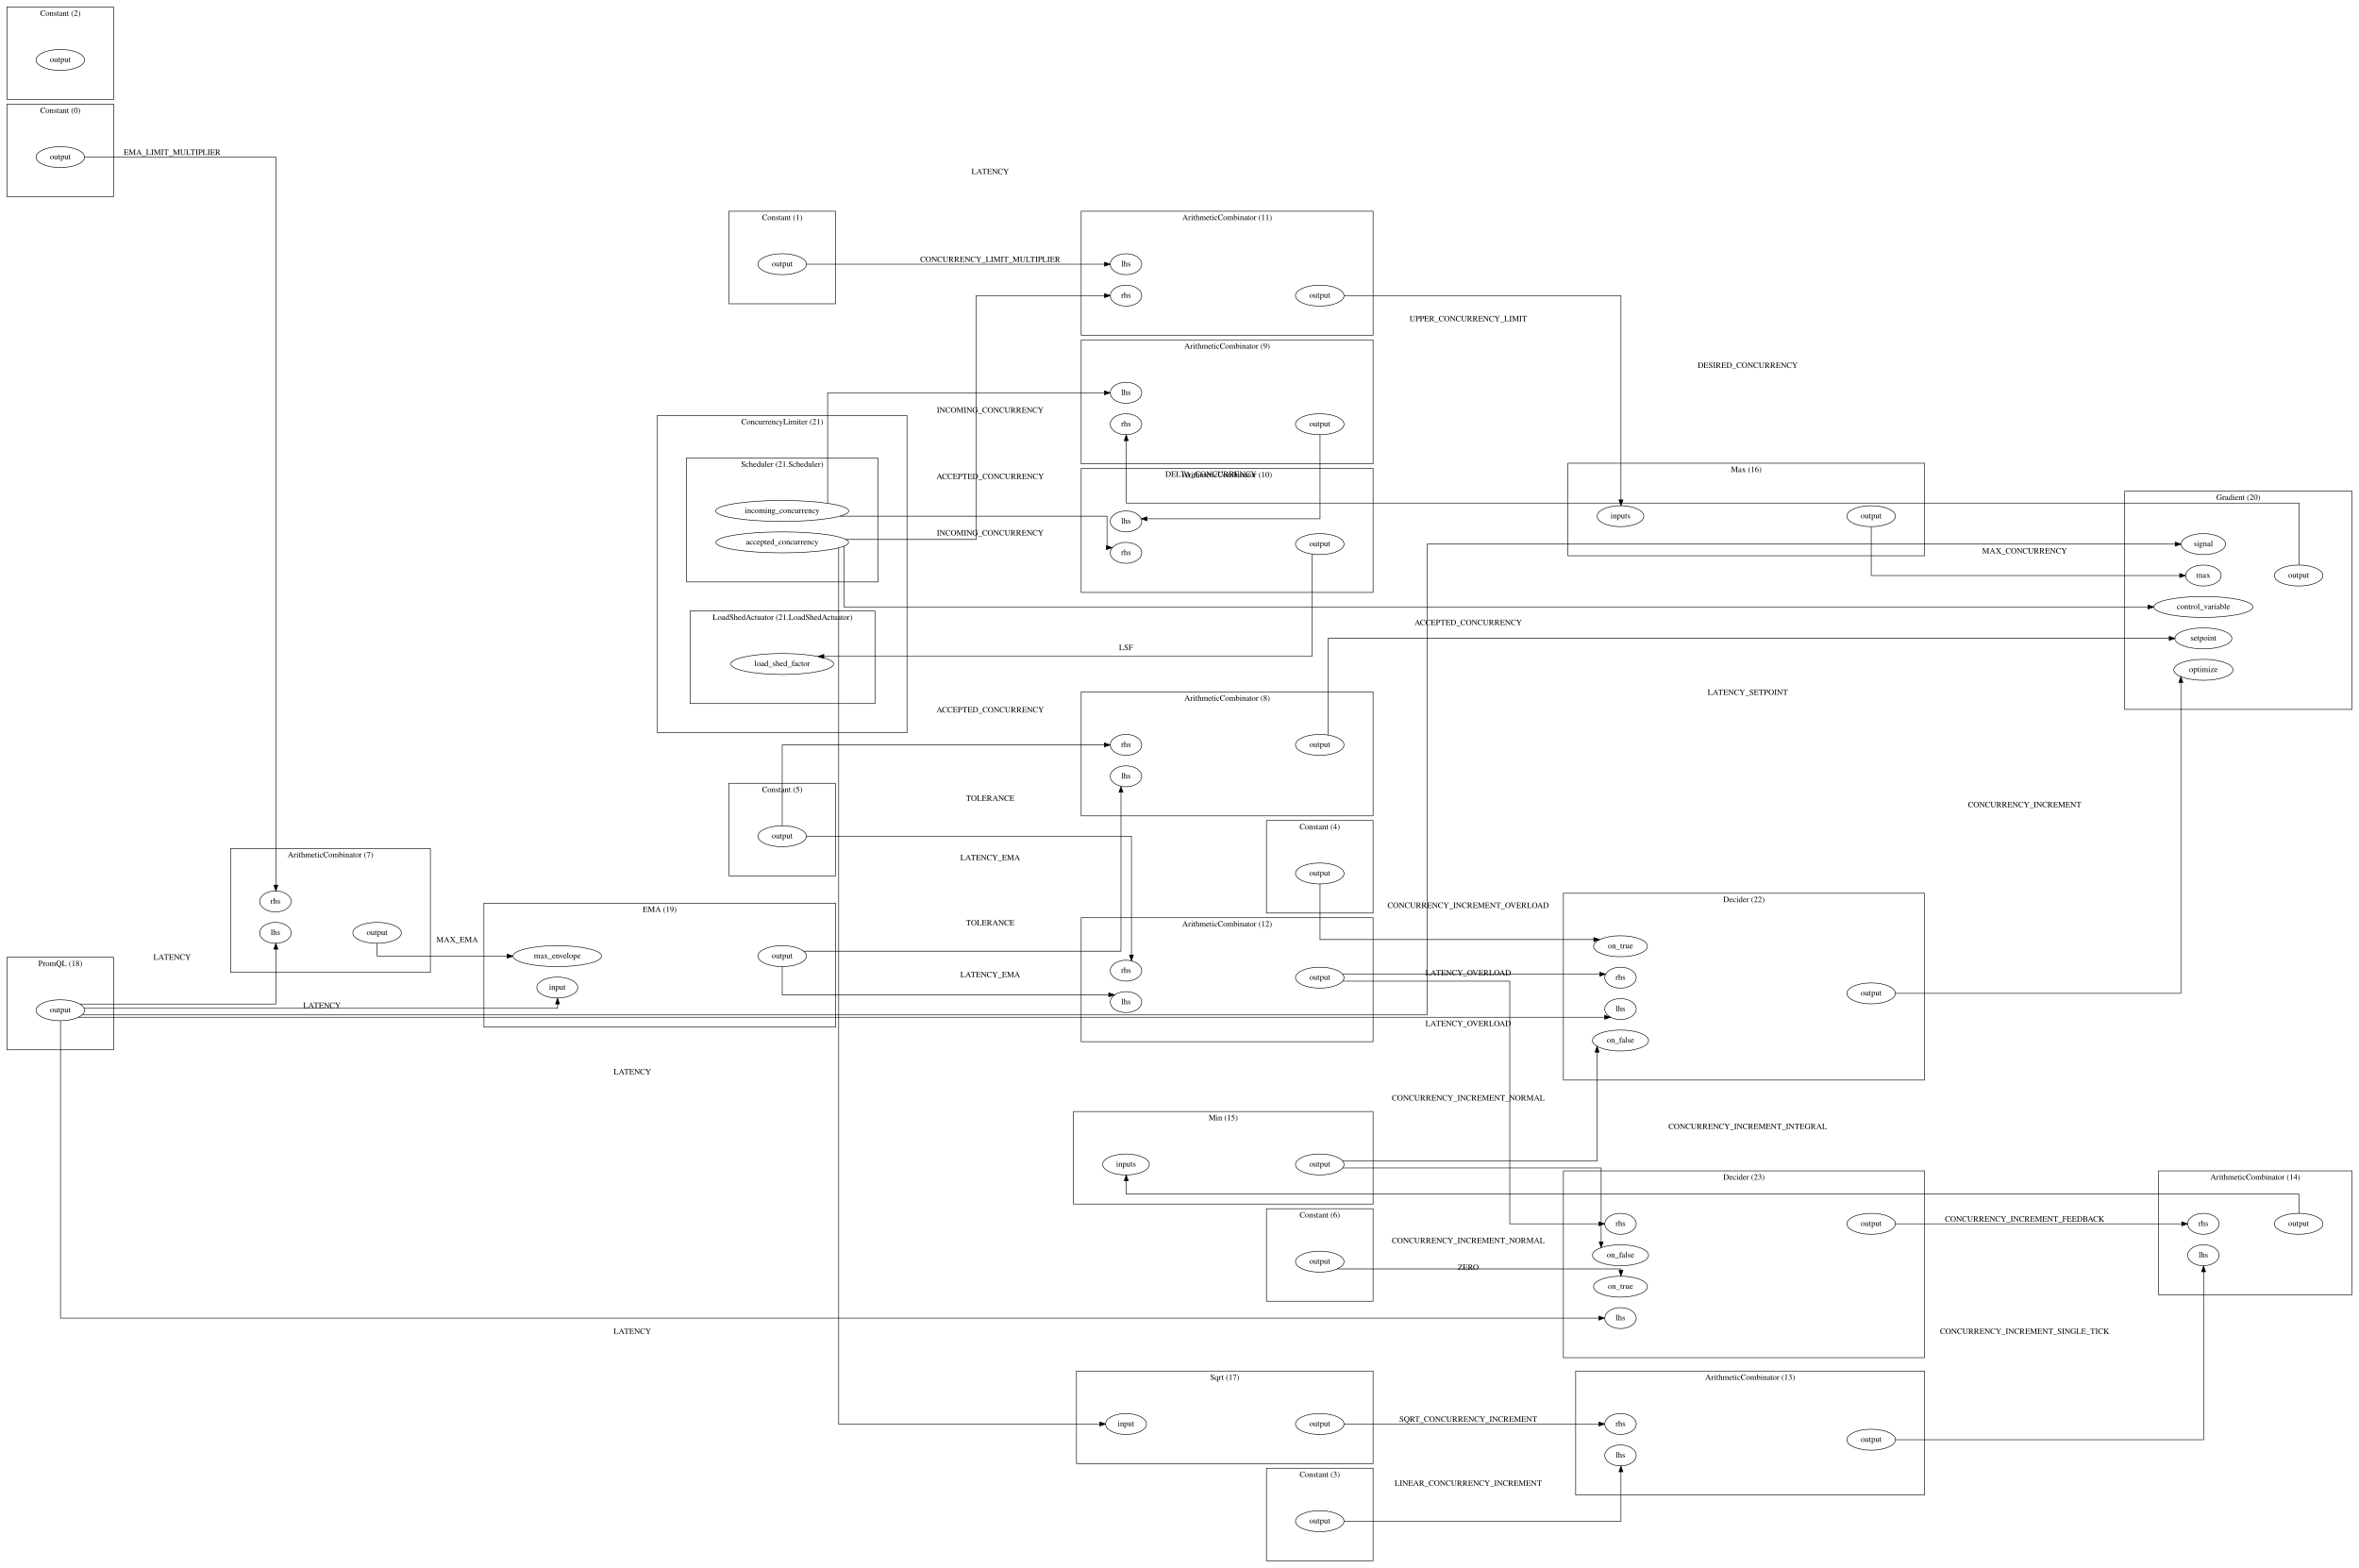
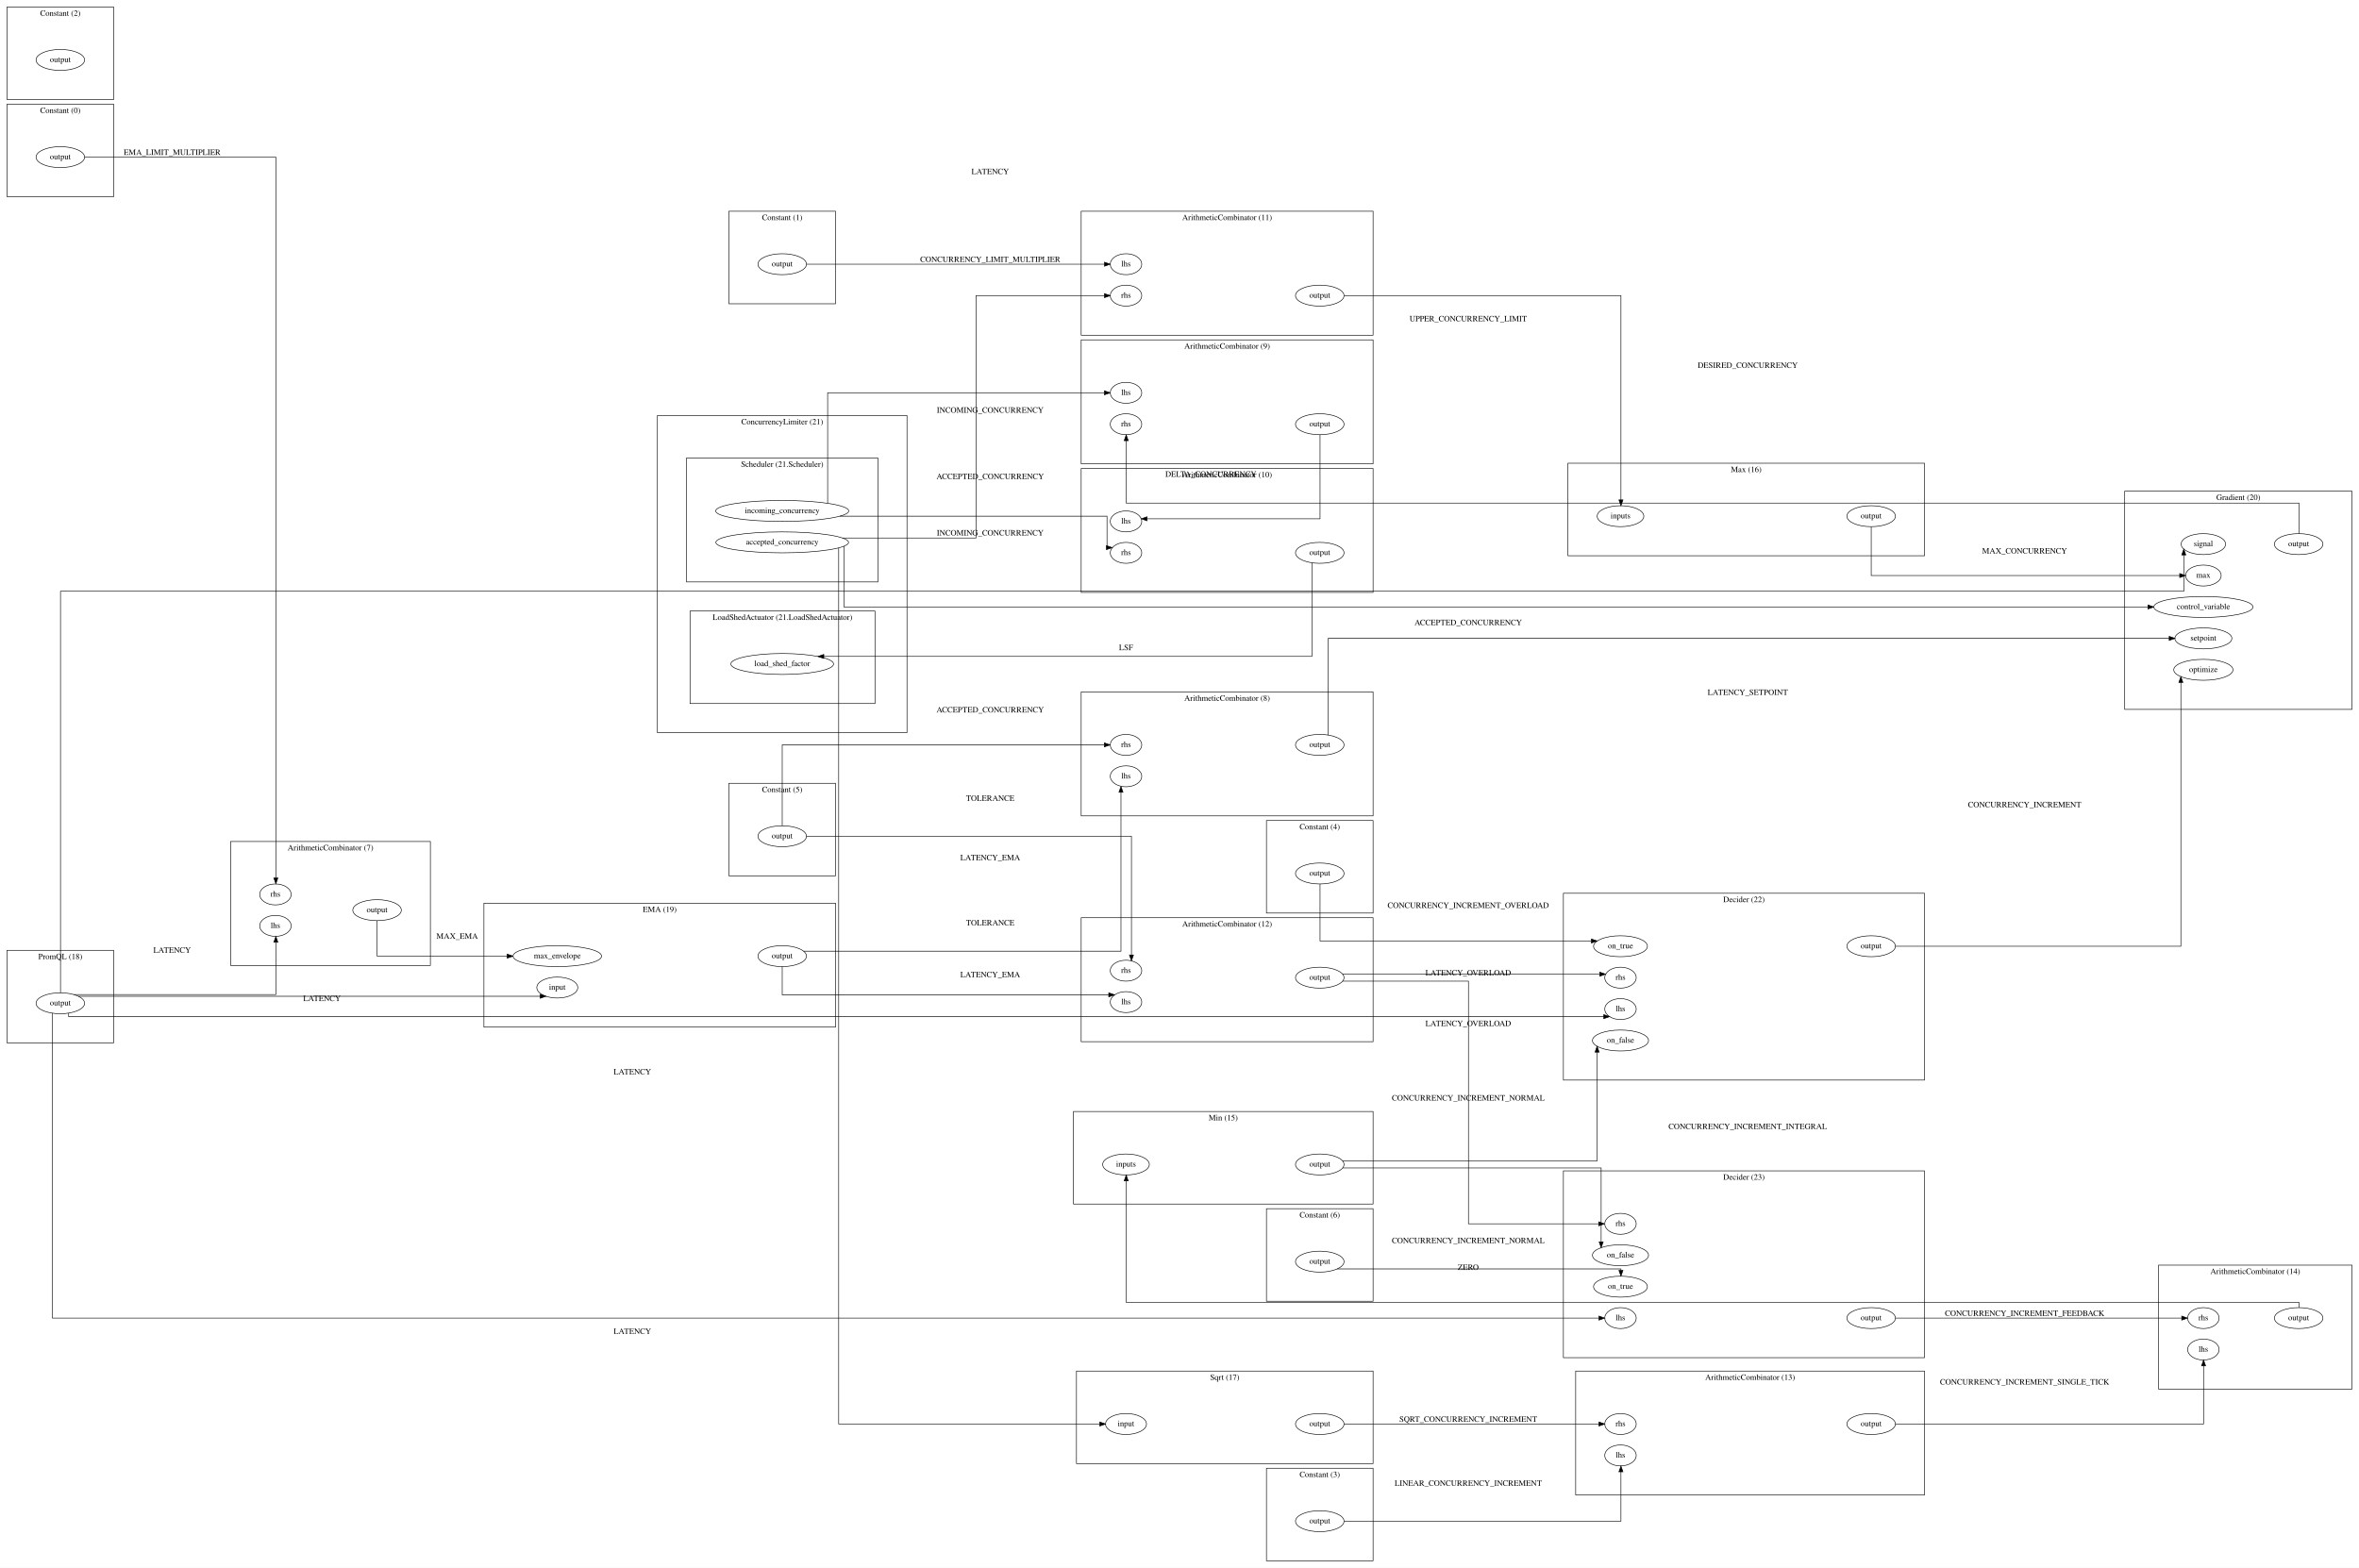
<svg xmlns="http://www.w3.org/2000/svg" width="4053pt" height="2694pt" viewBox="0.00 0.00 4052.90 2694.00">
  <g id="graph0" class="graph" transform="scale(1 1) rotate(0) translate(4 2690)">
    <polygon fill="white" stroke="none" points="-4,4 -4,-2690 4048.9,-2690 4048.9,4 -4,4" />
    <g id="clust1" class="cluster">
      <polygon fill="none" stroke="black" points="1853.55,-1672 1853.55,-1885 2355.04,-1885 2355.04,-1672 1853.55,-1672" />
      <text text-anchor="middle" x="2104.29" y="-1869.8" font-family="Times,serif" font-size="14.00">ArithmeticCombinator (10)</text>
    </g>
    <g id="clust4" class="cluster">
      <polygon fill="none" stroke="black" points="1853.55,-2114 1853.55,-2327 2355.04,-2327 2355.04,-2114 1853.55,-2114" />
      <text text-anchor="middle" x="2104.29" y="-2311.8" font-family="Times,serif" font-size="14.00">ArithmeticCombinator (11)</text>
    </g>
    <g id="clust7" class="cluster">
      <polygon fill="none" stroke="black" points="1853.55,-900 1853.55,-1113 2355.04,-1113 2355.04,-900 1853.55,-900" />
      <text text-anchor="middle" x="2104.29" y="-1097.8" font-family="Times,serif" font-size="14.00">ArithmeticCombinator (12)</text>
    </g>
    <g id="clust10" class="cluster">
      <polygon fill="none" stroke="black" points="2703.13,-121 2703.13,-334 3302.42,-334 3302.42,-121 2703.13,-121" />
      <text text-anchor="middle" x="3002.78" y="-318.8" font-family="Times,serif" font-size="14.00">ArithmeticCombinator (13)</text>
    </g>
    <g id="clust13" class="cluster">
-       <polygon fill="none" stroke="black" points="3704.56,-465 3704.56,-678 4036.9,-678 4036.9,-465 3704.56,-465" />
-       <text text-anchor="middle" x="3870.73" y="-662.8" font-family="Times,serif" font-size="14.00">ArithmeticCombinator (14)</text>
+       <polygon fill="none" stroke="black" points="3704.56,-303 3704.56,-516 4036.9,-516 4036.9,-303 3704.56,-303" />
+       <text text-anchor="middle" x="3870.73" y="-500.8" font-family="Times,serif" font-size="14.00">ArithmeticCombinator (14)</text>
    </g>
    <g id="clust16" class="cluster">
-       <polygon fill="none" stroke="black" points="392.19,-1019 392.19,-1232 735.39,-1232 735.39,-1019 392.19,-1019" />
-       <text text-anchor="middle" x="563.79" y="-1216.8" font-family="Times,serif" font-size="14.00">ArithmeticCombinator (7)</text>
+       <polygon fill="none" stroke="black" points="392.19,-1031 392.19,-1244 735.39,-1244 735.39,-1031 392.19,-1031" />
+       <text text-anchor="middle" x="563.79" y="-1228.8" font-family="Times,serif" font-size="14.00">ArithmeticCombinator (7)</text>
    </g>
    <g id="clust19" class="cluster">
      <polygon fill="none" stroke="black" points="1853.55,-1288 1853.55,-1501 2355.04,-1501 2355.04,-1288 1853.55,-1288" />
      <text text-anchor="middle" x="2104.29" y="-1485.8" font-family="Times,serif" font-size="14.00">ArithmeticCombinator (8)</text>
    </g>
    <g id="clust22" class="cluster">
      <polygon fill="none" stroke="black" points="1853.55,-1893 1853.55,-2106 2355.04,-2106 2355.04,-1893 1853.55,-1893" />
      <text text-anchor="middle" x="2104.29" y="-2090.8" font-family="Times,serif" font-size="14.00">ArithmeticCombinator (9)</text>
    </g>
    <g id="clust25" class="cluster">
      <polygon fill="none" stroke="black" points="1125.47,-1431 1125.47,-1976 1554.25,-1976 1554.25,-1431 1125.47,-1431" />
      <text text-anchor="middle" x="1339.86" y="-1960.8" font-family="Times,serif" font-size="14.00">ConcurrencyLimiter (21)</text>
    </g>
    <g id="clust26" class="cluster">
      <polygon fill="none" stroke="black" points="1181.47,-1481 1181.47,-1640 1499.25,-1640 1499.25,-1481 1181.47,-1481" />
      <text text-anchor="middle" x="1340.36" y="-1624.8" font-family="Times,serif" font-size="14.00">LoadShedActuator (21.LoadShedActuator)</text>
    </g>
    <g id="clust28" class="cluster">
      <polygon fill="none" stroke="black" points="1175.47,-1690 1175.47,-1903 1504.25,-1903 1504.25,-1690 1175.47,-1690" />
      <text text-anchor="middle" x="1339.86" y="-1887.8" font-family="Times,serif" font-size="14.00">Scheduler (21.Scheduler)</text>
    </g>
    <g id="clust30" class="cluster">
      <polygon fill="none" stroke="black" points="8,-2352 8,-2511 191.19,-2511 191.19,-2352 8,-2352" />
      <text text-anchor="middle" x="99.6" y="-2495.8" font-family="Times,serif" font-size="14.00">Constant (0)</text>
    </g>
    <g id="clust32" class="cluster">
      <polygon fill="none" stroke="black" points="1248.27,-2168 1248.27,-2327 1431.46,-2327 1431.46,-2168 1248.27,-2168" />
      <text text-anchor="middle" x="1339.86" y="-2311.8" font-family="Times,serif" font-size="14.00">Constant (1)</text>
    </g>
    <g id="clust34" class="cluster">
      <polygon fill="none" stroke="black" points="8,-2519 8,-2678 191.19,-2678 191.19,-2519 8,-2519" />
      <text text-anchor="middle" x="99.6" y="-2662.8" font-family="Times,serif" font-size="14.00">Constant (2)</text>
    </g>
    <g id="clust36" class="cluster">
      <polygon fill="none" stroke="black" points="2171.84,-8 2171.84,-167 2355.04,-167 2355.04,-8 2171.84,-8" />
      <text text-anchor="middle" x="2263.44" y="-151.8" font-family="Times,serif" font-size="14.00">Constant (3)</text>
    </g>
    <g id="clust38" class="cluster">
      <polygon fill="none" stroke="black" points="2171.84,-1121 2171.84,-1280 2355.04,-1280 2355.04,-1121 2171.84,-1121" />
      <text text-anchor="middle" x="2263.44" y="-1264.8" font-family="Times,serif" font-size="14.00">Constant (4)</text>
    </g>
    <g id="clust40" class="cluster">
      <polygon fill="none" stroke="black" points="1248.27,-1185 1248.27,-1344 1431.46,-1344 1431.46,-1185 1248.27,-1185" />
      <text text-anchor="middle" x="1339.86" y="-1328.8" font-family="Times,serif" font-size="14.00">Constant (5)</text>
    </g>
    <g id="clust42" class="cluster">
      <polygon fill="none" stroke="black" points="2171.84,-454 2171.84,-613 2355.04,-613 2355.04,-454 2171.84,-454" />
      <text text-anchor="middle" x="2263.44" y="-597.8" font-family="Times,serif" font-size="14.00">Constant (6)</text>
    </g>
    <g id="clust44" class="cluster">
      <polygon fill="none" stroke="black" points="2682.04,-834 2682.04,-1155 3302.42,-1155 3302.42,-834 2682.04,-834" />
      <text text-anchor="middle" x="2992.23" y="-1139.8" font-family="Times,serif" font-size="14.00">Decider (22)</text>
    </g>
    <g id="clust47" class="cluster">
      <polygon fill="none" stroke="black" points="2682.04,-357 2682.04,-678 3302.42,-678 3302.42,-357 2682.04,-357" />
      <text text-anchor="middle" x="2992.23" y="-662.8" font-family="Times,serif" font-size="14.00">Decider (23)</text>
    </g>
    <g id="clust50" class="cluster">
      <polygon fill="none" stroke="black" points="827.39,-925 827.39,-1138 1431.46,-1138 1431.46,-925 827.39,-925" />
      <text text-anchor="middle" x="1129.42" y="-1122.8" font-family="Times,serif" font-size="14.00">EMA (19)</text>
    </g>
    <g id="clust53" class="cluster">
      <polygon fill="none" stroke="black" points="3646.42,-1471 3646.42,-1846 4036.9,-1846 4036.9,-1471 3646.42,-1471" />
      <text text-anchor="middle" x="3841.66" y="-1830.8" font-family="Times,serif" font-size="14.00">Gradient (20)</text>
    </g>
    <g id="clust56" class="cluster">
      <polygon fill="none" stroke="black" points="2689.84,-1735 2689.84,-1894 3302.42,-1894 3302.42,-1735 2689.84,-1735" />
      <text text-anchor="middle" x="2996.13" y="-1878.8" font-family="Times,serif" font-size="14.00">Max (16)</text>
    </g>
    <g id="clust59" class="cluster">
      <polygon fill="none" stroke="black" points="1840.25,-621 1840.25,-780 2355.04,-780 2355.04,-621 1840.25,-621" />
      <text text-anchor="middle" x="2097.64" y="-764.8" font-family="Times,serif" font-size="14.00">Min (15)</text>
    </g>
    <g id="clust62" class="cluster">
-       <polygon fill="none" stroke="black" points="8,-886 8,-1045 191.19,-1045 191.19,-886 8,-886" />
-       <text text-anchor="middle" x="99.6" y="-1029.8" font-family="Times,serif" font-size="14.00">PromQL (18)</text>
+       <polygon fill="none" stroke="black" points="8,-898 8,-1057 191.19,-1057 191.19,-898 8,-898" />
+       <text text-anchor="middle" x="99.6" y="-1041.8" font-family="Times,serif" font-size="14.00">PromQL (18)</text>
    </g>
    <g id="clust64" class="cluster">
      <polygon fill="none" stroke="black" points="1845.45,-175 1845.45,-334 2355.04,-334 2355.04,-175 1845.45,-175" />
      <text text-anchor="middle" x="2100.24" y="-318.8" font-family="Times,serif" font-size="14.00">Sqrt (17)</text>
    </g>
    <g id="node1" class="node">
      <ellipse fill="none" stroke="black" cx="1930.55" cy="-1794" rx="27" ry="18" />
      <text text-anchor="middle" x="1930.55" y="-1790.3" font-family="Times,serif" font-size="14.00">lhs</text>
    </g>
    <g id="node2" class="node">
-       <ellipse fill="none" stroke="black" cx="2263.44" cy="-1755" rx="41.69" ry="18" />
-       <text text-anchor="middle" x="2263.44" y="-1751.3" font-family="Times,serif" font-size="14.00">output</text>
+       <ellipse fill="none" stroke="black" cx="2263.44" cy="-1740" rx="41.69" ry="18" />
+       <text text-anchor="middle" x="2263.44" y="-1736.3" font-family="Times,serif" font-size="14.00">output</text>
    </g>
    <g id="node25" class="node">
      <ellipse fill="none" stroke="black" cx="1339.86" cy="-1549" rx="88.28" ry="18" />
      <text text-anchor="middle" x="1339.86" y="-1545.3" font-family="Times,serif" font-size="14.00">load_shed_factor</text>
    </g>
-     <g id="edge31" class="edge">
-       <path fill="none" stroke="black" d="M2249.9,-1737.87C2249.9,-1690.64 2249.9,-1562 2249.9,-1562 2249.9,-1562 1411.34,-1562 1411.34,-1562" />
+     <g id="edge42" class="edge">
+       <path fill="none" stroke="black" d="M2249.9,-1722.93C2249.9,-1678.38 2249.9,-1562 2249.9,-1562 2249.9,-1562 1411.34,-1562 1411.34,-1562" />
      <polygon fill="black" stroke="black" points="1411.34,-1558.5 1401.34,-1562 1411.34,-1565.5 1411.34,-1558.5" />
      <text text-anchor="middle" x="1930.55" y="-1572.8" font-family="Times,serif" font-size="14.00">LSF</text>
    </g>
    <g id="node3" class="node">
      <ellipse fill="none" stroke="black" cx="1930.55" cy="-1740" rx="27" ry="18" />
      <text text-anchor="middle" x="1930.55" y="-1736.3" font-family="Times,serif" font-size="14.00">rhs</text>
    </g>
    <g id="node4" class="node">
      <ellipse fill="none" stroke="black" cx="1930.55" cy="-2236" rx="27" ry="18" />
      <text text-anchor="middle" x="1930.55" y="-2232.3" font-family="Times,serif" font-size="14.00">lhs</text>
    </g>
    <g id="node5" class="node">
      <ellipse fill="none" stroke="black" cx="2263.44" cy="-2182" rx="41.69" ry="18" />
      <text text-anchor="middle" x="2263.44" y="-2178.3" font-family="Times,serif" font-size="14.00">output</text>
    </g>
    <g id="node54" class="node">
      <ellipse fill="none" stroke="black" cx="2780.13" cy="-1803" rx="40.09" ry="18" />
      <text text-anchor="middle" x="2780.13" y="-1799.3" font-family="Times,serif" font-size="14.00">inputs</text>
    </g>
-     <g id="edge36" class="edge">
+     <g id="edge29" class="edge">
      <path fill="none" stroke="black" d="M2305.35,-2182C2428.54,-2182 2780.9,-2182 2780.9,-2182 2780.9,-2182 2780.9,-1831.02 2780.9,-1831.02" />
      <polygon fill="black" stroke="black" points="2784.4,-1831.02 2780.9,-1821.02 2777.4,-1831.03 2784.4,-1831.02" />
      <text text-anchor="middle" x="2518.54" y="-2137.8" font-family="Times,serif" font-size="14.00">UPPER_CONCURRENCY_LIMIT</text>
    </g>
    <g id="node6" class="node">
      <ellipse fill="none" stroke="black" cx="1930.55" cy="-2182" rx="27" ry="18" />
      <text text-anchor="middle" x="1930.55" y="-2178.3" font-family="Times,serif" font-size="14.00">rhs</text>
    </g>
    <g id="node7" class="node">
      <ellipse fill="none" stroke="black" cx="1930.55" cy="-968" rx="27" ry="18" />
      <text text-anchor="middle" x="1930.55" y="-964.3" font-family="Times,serif" font-size="14.00">lhs</text>
    </g>
    <g id="node8" class="node">
      <ellipse fill="none" stroke="black" cx="2263.44" cy="-1010" rx="41.69" ry="18" />
      <text text-anchor="middle" x="2263.44" y="-1006.3" font-family="Times,serif" font-size="14.00">output</text>
    </g>
    <g id="node39" class="node">
      <ellipse fill="none" stroke="black" cx="2780.13" cy="-1010" rx="27" ry="18" />
      <text text-anchor="middle" x="2780.13" y="-1006.3" font-family="Times,serif" font-size="14.00">rhs</text>
    </g>
-     <g id="edge32" class="edge">
+     <g id="edge43" class="edge">
      <path fill="none" stroke="black" d="M2302.7,-1016C2302.7,-1016 2744.53,-1016 2744.53,-1016" />
      <polygon fill="black" stroke="black" points="2744.53,-1019.5 2754.53,-1016 2744.53,-1012.5 2744.53,-1019.5" />
      <text text-anchor="middle" x="2518.54" y="-1013.8" font-family="Times,serif" font-size="14.00">LATENCY_OVERLOAD</text>
    </g>
    <g id="node44" class="node">
      <ellipse fill="none" stroke="black" cx="2780.13" cy="-587" rx="27" ry="18" />
      <text text-anchor="middle" x="2780.13" y="-583.3" font-family="Times,serif" font-size="14.00">rhs</text>
    </g>
-     <g id="edge33" class="edge">
-       <path fill="none" stroke="black" d="M2302.82,-1004C2389.65,-1004 2589.9,-1004 2589.9,-1004 2589.9,-1004 2589.9,-587 2589.9,-587 2589.9,-587 2742.88,-587 2742.88,-587" />
-       <polygon fill="black" stroke="black" points="2742.88,-590.5 2752.88,-587 2742.88,-583.5 2742.88,-590.5" />
+     <g id="edge44" class="edge">
+       <path fill="none" stroke="black" d="M2302.8,-1004C2374.45,-1004 2518.9,-1004 2518.9,-1004 2518.9,-1004 2518.9,-587 2518.9,-587 2518.9,-587 2742.67,-587 2742.67,-587" />
+       <polygon fill="black" stroke="black" points="2742.67,-590.5 2752.67,-587 2742.67,-583.5 2742.67,-590.5" />
      <text text-anchor="middle" x="2518.54" y="-926.8" font-family="Times,serif" font-size="14.00">LATENCY_OVERLOAD</text>
    </g>
    <g id="node9" class="node">
      <ellipse fill="none" stroke="black" cx="1930.55" cy="-1022" rx="27" ry="18" />
      <text text-anchor="middle" x="1930.55" y="-1018.3" font-family="Times,serif" font-size="14.00">rhs</text>
    </g>
    <g id="node10" class="node">
      <ellipse fill="none" stroke="black" cx="2780.13" cy="-189" rx="27" ry="18" />
      <text text-anchor="middle" x="2780.13" y="-185.3" font-family="Times,serif" font-size="14.00">lhs</text>
    </g>
    <g id="node11" class="node">
-       <ellipse fill="none" stroke="black" cx="3210.82" cy="-216" rx="41.69" ry="18" />
-       <text text-anchor="middle" x="3210.82" y="-212.3" font-family="Times,serif" font-size="14.00">output</text>
+       <ellipse fill="none" stroke="black" cx="3210.82" cy="-243" rx="41.69" ry="18" />
+       <text text-anchor="middle" x="3210.82" y="-239.3" font-family="Times,serif" font-size="14.00">output</text>
    </g>
    <g id="node13" class="node">
-       <ellipse fill="none" stroke="black" cx="3781.56" cy="-533" rx="27" ry="18" />
-       <text text-anchor="middle" x="3781.56" y="-529.3" font-family="Times,serif" font-size="14.00">lhs</text>
-     </g>
-     <g id="edge37" class="edge">
-       <path fill="none" stroke="black" d="M3252.82,-216C3384.7,-216 3781.9,-216 3781.9,-216 3781.9,-216 3781.9,-504.59 3781.9,-504.59" />
-       <polygon fill="black" stroke="black" points="3778.4,-504.59 3781.9,-514.59 3785.4,-504.59 3778.4,-504.59" />
-       <text text-anchor="middle" x="3474.42" y="-397.8" font-family="Times,serif" font-size="14.00">CONCURRENCY_INCREMENT_SINGLE_TICK</text>
+       <ellipse fill="none" stroke="black" cx="3781.56" cy="-371" rx="27" ry="18" />
+       <text text-anchor="middle" x="3781.56" y="-367.3" font-family="Times,serif" font-size="14.00">lhs</text>
+     </g>
+     <g id="edge38" class="edge">
+       <path fill="none" stroke="black" d="M3252.82,-243C3384.7,-243 3781.9,-243 3781.9,-243 3781.9,-243 3781.9,-342.93 3781.9,-342.93" />
+       <polygon fill="black" stroke="black" points="3778.4,-342.93 3781.9,-352.93 3785.4,-342.93 3778.4,-342.93" />
+       <text text-anchor="middle" x="3474.42" y="-310.8" font-family="Times,serif" font-size="14.00">CONCURRENCY_INCREMENT_SINGLE_TICK</text>
    </g>
    <g id="node12" class="node">
      <ellipse fill="none" stroke="black" cx="2780.13" cy="-243" rx="27" ry="18" />
      <text text-anchor="middle" x="2780.13" y="-239.3" font-family="Times,serif" font-size="14.00">rhs</text>
    </g>
    <g id="node14" class="node">
-       <ellipse fill="none" stroke="black" cx="3945.3" cy="-587" rx="41.69" ry="18" />
-       <text text-anchor="middle" x="3945.3" y="-583.3" font-family="Times,serif" font-size="14.00">output</text>
+       <ellipse fill="none" stroke="black" cx="3945.3" cy="-425" rx="41.69" ry="18" />
+       <text text-anchor="middle" x="3945.3" y="-421.3" font-family="Times,serif" font-size="14.00">output</text>
    </g>
    <g id="node56" class="node">
      <ellipse fill="none" stroke="black" cx="1930.55" cy="-689" rx="40.09" ry="18" />
      <text text-anchor="middle" x="1930.55" y="-685.3" font-family="Times,serif" font-size="14.00">inputs</text>
    </g>
-     <g id="edge38" class="edge">
-       <path fill="none" stroke="black" d="M3945.9,-605.12C3945.9,-619.78 3945.9,-638 3945.9,-638 3945.9,-638 1930.9,-638 1930.9,-638 1930.9,-638 1930.9,-660.88 1930.9,-660.88" />
-       <polygon fill="black" stroke="black" points="1927.4,-660.88 1930.9,-670.88 1934.4,-660.88 1927.4,-660.88" />
+     <g id="edge26" class="edge">
+       <path fill="none" stroke="black" d="M3945.9,-443.16C3945.9,-448.04 3945.9,-452 3945.9,-452 3945.9,-452 1930.9,-452 1930.9,-452 1930.9,-452 1930.9,-660.8 1930.9,-660.8" />
+       <polygon fill="black" stroke="black" points="1927.4,-660.8 1930.9,-670.8 1934.4,-660.8 1927.4,-660.8" />
      <text text-anchor="middle" x="2998.73" y="-749.8" font-family="Times,serif" font-size="14.00">CONCURRENCY_INCREMENT_INTEGRAL</text>
    </g>
    <g id="node15" class="node">
-       <ellipse fill="none" stroke="black" cx="3781.56" cy="-587" rx="27" ry="18" />
-       <text text-anchor="middle" x="3781.56" y="-583.3" font-family="Times,serif" font-size="14.00">rhs</text>
+       <ellipse fill="none" stroke="black" cx="3781.56" cy="-425" rx="27" ry="18" />
+       <text text-anchor="middle" x="3781.56" y="-421.3" font-family="Times,serif" font-size="14.00">rhs</text>
    </g>
    <g id="node16" class="node">
-       <ellipse fill="none" stroke="black" cx="469.19" cy="-1087" rx="27" ry="18" />
-       <text text-anchor="middle" x="469.19" y="-1083.3" font-family="Times,serif" font-size="14.00">lhs</text>
+       <ellipse fill="none" stroke="black" cx="469.19" cy="-1099" rx="27" ry="18" />
+       <text text-anchor="middle" x="469.19" y="-1095.3" font-family="Times,serif" font-size="14.00">lhs</text>
    </g>
    <g id="node17" class="node">
-       <ellipse fill="none" stroke="black" cx="643.79" cy="-1087" rx="41.69" ry="18" />
-       <text text-anchor="middle" x="643.79" y="-1083.3" font-family="Times,serif" font-size="14.00">output</text>
+       <ellipse fill="none" stroke="black" cx="643.79" cy="-1126" rx="41.69" ry="18" />
+       <text text-anchor="middle" x="643.79" y="-1122.3" font-family="Times,serif" font-size="14.00">output</text>
    </g>
    <g id="node46" class="node">
      <ellipse fill="none" stroke="black" cx="953.43" cy="-1047" rx="76.09" ry="18" />
      <text text-anchor="middle" x="953.43" y="-1043.3" font-family="Times,serif" font-size="14.00">max_envelope</text>
    </g>
-     <g id="edge42" class="edge">
-       <path fill="none" stroke="black" d="M643.9,-1068.87C643.9,-1058.29 643.9,-1047 643.9,-1047 643.9,-1047 867.31,-1047 867.31,-1047" />
+     <g id="edge24" class="edge">
+       <path fill="none" stroke="black" d="M643.9,-1107.68C643.9,-1084.34 643.9,-1047 643.9,-1047 643.9,-1047 867.31,-1047 867.31,-1047" />
      <polygon fill="black" stroke="black" points="867.31,-1050.5 877.31,-1047 867.31,-1043.5 867.31,-1050.5" />
-       <text text-anchor="middle" x="781.39" y="-1070.8" font-family="Times,serif" font-size="14.00">MAX_EMA</text>
+       <text text-anchor="middle" x="781.39" y="-1076.8" font-family="Times,serif" font-size="14.00">MAX_EMA</text>
    </g>
    <g id="node18" class="node">
-       <ellipse fill="none" stroke="black" cx="469.19" cy="-1141" rx="27" ry="18" />
-       <text text-anchor="middle" x="469.19" y="-1137.3" font-family="Times,serif" font-size="14.00">rhs</text>
+       <ellipse fill="none" stroke="black" cx="469.19" cy="-1153" rx="27" ry="18" />
+       <text text-anchor="middle" x="469.19" y="-1149.3" font-family="Times,serif" font-size="14.00">rhs</text>
    </g>
    <g id="node19" class="node">
      <ellipse fill="none" stroke="black" cx="1930.55" cy="-1356" rx="27" ry="18" />
      <text text-anchor="middle" x="1930.55" y="-1352.3" font-family="Times,serif" font-size="14.00">lhs</text>
    </g>
    <g id="node20" class="node">
      <ellipse fill="none" stroke="black" cx="2263.44" cy="-1410" rx="41.69" ry="18" />
      <text text-anchor="middle" x="2263.44" y="-1406.3" font-family="Times,serif" font-size="14.00">output</text>
    </g>
    <g id="node52" class="node">
      <ellipse fill="none" stroke="black" cx="3781.56" cy="-1593" rx="48.99" ry="18" />
      <text text-anchor="middle" x="3781.56" y="-1589.3" font-family="Times,serif" font-size="14.00">setpoint</text>
    </g>
-     <g id="edge30" class="edge">
+     <g id="edge37" class="edge">
      <path fill="none" stroke="black" d="M2277.9,-1426.89C2277.9,-1472.19 2277.9,-1593 2277.9,-1593 2277.9,-1593 3722.81,-1593 3722.81,-1593" />
      <polygon fill="black" stroke="black" points="3722.81,-1596.5 3732.81,-1593 3722.81,-1589.5 3722.81,-1596.5" />
      <text text-anchor="middle" x="2998.73" y="-1495.8" font-family="Times,serif" font-size="14.00">LATENCY_SETPOINT</text>
    </g>
    <g id="node21" class="node">
      <ellipse fill="none" stroke="black" cx="1930.55" cy="-1410" rx="27" ry="18" />
      <text text-anchor="middle" x="1930.55" y="-1406.3" font-family="Times,serif" font-size="14.00">rhs</text>
    </g>
    <g id="node22" class="node">
      <ellipse fill="none" stroke="black" cx="1930.55" cy="-2015" rx="27" ry="18" />
      <text text-anchor="middle" x="1930.55" y="-2011.3" font-family="Times,serif" font-size="14.00">lhs</text>
    </g>
    <g id="node23" class="node">
      <ellipse fill="none" stroke="black" cx="2263.44" cy="-1961" rx="41.69" ry="18" />
      <text text-anchor="middle" x="2263.44" y="-1957.3" font-family="Times,serif" font-size="14.00">output</text>
    </g>
-     <g id="edge43" class="edge">
+     <g id="edge25" class="edge">
      <path fill="none" stroke="black" d="M2263.9,-1942.99C2263.9,-1900.68 2263.9,-1798.5 2263.9,-1798.5 2263.9,-1798.5 1966.71,-1798.5 1966.71,-1798.5" />
      <polygon fill="black" stroke="black" points="1966.71,-1795 1956.71,-1798.5 1966.71,-1802 1966.71,-1795" />
      <text text-anchor="middle" x="2076.34" y="-1870.8" font-family="Times,serif" font-size="14.00">DELTA_CONCURRENCY</text>
    </g>
    <g id="node24" class="node">
      <ellipse fill="none" stroke="black" cx="1930.55" cy="-1961" rx="27" ry="18" />
      <text text-anchor="middle" x="1930.55" y="-1957.3" font-family="Times,serif" font-size="14.00">rhs</text>
    </g>
    <g id="node26" class="node">
      <ellipse fill="none" stroke="black" cx="1339.86" cy="-1758" rx="113.98" ry="18" />
      <text text-anchor="middle" x="1339.86" y="-1754.3" font-family="Times,serif" font-size="14.00">accepted_concurrency</text>
    </g>
    <g id="edge16" class="edge">
-       <path fill="none" stroke="black" d="M1449.37,-1763C1546.44,-1763 1672.9,-1763 1672.9,-1763 1672.9,-1763 1672.9,-2182 1672.9,-2182 1672.9,-2182 1893.46,-2182 1893.46,-2182" />
+       <path fill="none" stroke="black" d="M1443.41,-1765.5C1541.17,-1765.5 1672.9,-1765.5 1672.9,-1765.5 1672.9,-1765.5 1672.9,-2182 1672.9,-2182 1672.9,-2182 1893.46,-2182 1893.46,-2182" />
      <polygon fill="black" stroke="black" points="1893.46,-2185.5 1903.46,-2182 1893.46,-2178.5 1893.46,-2185.5" />
      <text text-anchor="middle" x="1697.25" y="-1866.8" font-family="Times,serif" font-size="14.00">ACCEPTED_CONCURRENCY</text>
    </g>
    <g id="node48" class="node">
      <ellipse fill="none" stroke="black" cx="3781.56" cy="-1647" rx="85.29" ry="18" />
      <text text-anchor="middle" x="3781.56" y="-1643.3" font-family="Times,serif" font-size="14.00">control_variable</text>
    </g>
    <g id="edge18" class="edge">
      <path fill="none" stroke="black" d="M1445.9,-1751.39C1445.9,-1727.49 1445.9,-1647 1445.9,-1647 1445.9,-1647 3686.36,-1647 3686.36,-1647" />
      <polygon fill="black" stroke="black" points="3686.36,-1650.5 3696.36,-1647 3686.36,-1643.5 3686.36,-1650.5" />
      <text text-anchor="middle" x="2518.54" y="-1615.8" font-family="Times,serif" font-size="14.00">ACCEPTED_CONCURRENCY</text>
    </g>
    <g id="node59" class="node">
      <ellipse fill="none" stroke="black" cx="1930.55" cy="-243" rx="35.19" ry="18" />
      <text text-anchor="middle" x="1930.55" y="-239.3" font-family="Times,serif" font-size="14.00">input</text>
    </g>
    <g id="edge17" class="edge">
      <path fill="none" stroke="black" d="M1436.9,-1748.33C1436.9,-1619.3 1436.9,-243 1436.9,-243 1436.9,-243 1885.44,-243 1885.44,-243" />
      <polygon fill="black" stroke="black" points="1885.44,-246.5 1895.44,-243 1885.44,-239.5 1885.44,-246.5" />
      <text text-anchor="middle" x="1697.25" y="-1465.8" font-family="Times,serif" font-size="14.00">ACCEPTED_CONCURRENCY</text>
    </g>
    <g id="node27" class="node">
      <ellipse fill="none" stroke="black" cx="1339.86" cy="-1812" rx="114.28" ry="18" />
      <text text-anchor="middle" x="1339.86" y="-1808.3" font-family="Times,serif" font-size="14.00">incoming_concurrency</text>
    </g>
    <g id="edge20" class="edge">
      <path fill="none" stroke="black" d="M1438.98,-1803C1599.34,-1803 1897.9,-1803 1897.9,-1803 1897.9,-1803 1897.9,-1749 1897.9,-1749 1897.9,-1749 1898.79,-1749 1898.79,-1749" />
      <polygon fill="black" stroke="black" points="1896.82,-1752.5 1906.82,-1749 1896.82,-1745.5 1896.82,-1752.5" />
      <text text-anchor="middle" x="1697.25" y="-1769.8" font-family="Times,serif" font-size="14.00">INCOMING_CONCURRENCY</text>
    </g>
    <g id="edge19" class="edge">
      <path fill="none" stroke="black" d="M1417.9,-1825.32C1417.9,-1870.48 1417.9,-2015 1417.9,-2015 1417.9,-2015 1893.35,-2015 1893.35,-2015" />
      <polygon fill="black" stroke="black" points="1893.35,-2018.5 1903.35,-2015 1893.35,-2011.5 1893.35,-2018.5" />
      <text text-anchor="middle" x="1697.25" y="-1980.8" font-family="Times,serif" font-size="14.00">INCOMING_CONCURRENCY</text>
    </g>
    <g id="node28" class="node">
      <ellipse fill="none" stroke="black" cx="99.6" cy="-2420" rx="41.69" ry="18" />
      <text text-anchor="middle" x="99.6" y="-2416.3" font-family="Times,serif" font-size="14.00">output</text>
    </g>
-     <g id="edge29" class="edge">
-       <path fill="none" stroke="black" d="M141.35,-2420C238.2,-2420 469.9,-2420 469.9,-2420 469.9,-2420 469.9,-1169.08 469.9,-1169.08" />
-       <polygon fill="black" stroke="black" points="473.4,-1169.08 469.9,-1159.08 466.4,-1169.08 473.4,-1169.08" />
+     <g id="edge22" class="edge">
+       <path fill="none" stroke="black" d="M141.35,-2420C238.2,-2420 469.9,-2420 469.9,-2420 469.9,-2420 469.9,-1181.4 469.9,-1181.4" />
+       <polygon fill="black" stroke="black" points="473.4,-1181.4 469.9,-1171.4 466.4,-1181.4 473.4,-1181.4" />
      <text text-anchor="middle" x="291.69" y="-2423.8" font-family="Times,serif" font-size="14.00">EMA_LIMIT_MULTIPLIER</text>
    </g>
    <g id="node29" class="node">
      <ellipse fill="none" stroke="black" cx="1339.86" cy="-2236" rx="41.69" ry="18" />
      <text text-anchor="middle" x="1339.86" y="-2232.3" font-family="Times,serif" font-size="14.00">output</text>
    </g>
-     <g id="edge34" class="edge">
+     <g id="edge23" class="edge">
      <path fill="none" stroke="black" d="M1381.87,-2236C1381.87,-2236 1893.54,-2236 1893.54,-2236" />
      <polygon fill="black" stroke="black" points="1893.54,-2239.5 1903.54,-2236 1893.54,-2232.5 1893.54,-2239.5" />
      <text text-anchor="middle" x="1697.25" y="-2239.8" font-family="Times,serif" font-size="14.00">CONCURRENCY_LIMIT_MULTIPLIER</text>
    </g>
    <g id="node30" class="node">
      <ellipse fill="none" stroke="black" cx="99.6" cy="-2587" rx="41.69" ry="18" />
      <text text-anchor="middle" x="99.6" y="-2583.3" font-family="Times,serif" font-size="14.00">output</text>
    </g>
    <g id="node31" class="node">
      <ellipse fill="none" stroke="black" cx="2263.44" cy="-76" rx="41.69" ry="18" />
      <text text-anchor="middle" x="2263.44" y="-72.3" font-family="Times,serif" font-size="14.00">output</text>
    </g>
-     <g id="edge50" class="edge">
+     <g id="edge34" class="edge">
      <path fill="none" stroke="black" d="M2305.35,-76C2428.54,-76 2780.9,-76 2780.9,-76 2780.9,-76 2780.9,-160.84 2780.9,-160.84" />
      <polygon fill="black" stroke="black" points="2777.4,-160.84 2780.9,-170.84 2784.4,-160.84 2777.4,-160.84" />
      <text text-anchor="middle" x="2518.54" y="-136.8" font-family="Times,serif" font-size="14.00">LINEAR_CONCURRENCY_INCREMENT</text>
    </g>
    <g id="node32" class="node">
      <ellipse fill="none" stroke="black" cx="2263.44" cy="-1189" rx="41.69" ry="18" />
      <text text-anchor="middle" x="2263.44" y="-1185.3" font-family="Times,serif" font-size="14.00">output</text>
    </g>
    <g id="node37" class="node">
      <ellipse fill="none" stroke="black" cx="2780.13" cy="-1064" rx="46.29" ry="18" />
      <text text-anchor="middle" x="2780.13" y="-1060.3" font-family="Times,serif" font-size="14.00">on_true</text>
    </g>
-     <g id="edge41" class="edge">
-       <path fill="none" stroke="black" d="M2263.9,-1170.76C2263.9,-1138.68 2263.9,-1075.5 2263.9,-1075.5 2263.9,-1075.5 2734.24,-1075.5 2734.24,-1075.5" />
-       <polygon fill="black" stroke="black" points="2734.24,-1079 2744.24,-1075.5 2734.24,-1072 2734.24,-1079" />
+     <g id="edge35" class="edge">
+       <path fill="none" stroke="black" d="M2263.9,-1170.88C2263.9,-1138.25 2263.9,-1073 2263.9,-1073 2263.9,-1073 2730.05,-1073 2730.05,-1073" />
+       <polygon fill="black" stroke="black" points="2730.05,-1076.5 2740.05,-1073 2730.05,-1069.5 2730.05,-1076.5" />
      <text text-anchor="middle" x="2518.54" y="-1129.8" font-family="Times,serif" font-size="14.00">CONCURRENCY_INCREMENT_OVERLOAD</text>
    </g>
    <g id="node33" class="node">
      <ellipse fill="none" stroke="black" cx="1339.86" cy="-1253" rx="41.69" ry="18" />
      <text text-anchor="middle" x="1339.86" y="-1249.3" font-family="Times,serif" font-size="14.00">output</text>
    </g>
-     <g id="edge22" class="edge">
+     <g id="edge41" class="edge">
      <path fill="none" stroke="black" d="M1381.58,-1253C1517.65,-1253 1939.9,-1253 1939.9,-1253 1939.9,-1253 1939.9,-1048.99 1939.9,-1048.99" />
      <polygon fill="black" stroke="black" points="1943.4,-1048.99 1939.9,-1038.99 1936.4,-1048.99 1943.4,-1048.99" />
      <text text-anchor="middle" x="1697.25" y="-1099.8" font-family="Times,serif" font-size="14.00">TOLERANCE</text>
    </g>
-     <g id="edge21" class="edge">
+     <g id="edge40" class="edge">
      <path fill="none" stroke="black" d="M1339.9,-1271.01C1339.9,-1312.25 1339.9,-1410 1339.9,-1410 1339.9,-1410 1893.24,-1410 1893.24,-1410" />
      <polygon fill="black" stroke="black" points="1893.24,-1413.5 1903.24,-1410 1893.24,-1406.5 1893.24,-1413.5" />
      <text text-anchor="middle" x="1697.25" y="-1313.8" font-family="Times,serif" font-size="14.00">TOLERANCE</text>
    </g>
    <g id="node34" class="node">
      <ellipse fill="none" stroke="black" cx="2263.44" cy="-522" rx="41.69" ry="18" />
      <text text-anchor="middle" x="2263.44" y="-518.3" font-family="Times,serif" font-size="14.00">output</text>
    </g>
    <g id="node42" class="node">
      <ellipse fill="none" stroke="black" cx="2780.13" cy="-479" rx="46.29" ry="18" />
      <text text-anchor="middle" x="2780.13" y="-475.3" font-family="Times,serif" font-size="14.00">on_true</text>
    </g>
-     <g id="edge35" class="edge">
+     <g id="edge36" class="edge">
      <path fill="none" stroke="black" d="M2293.5,-509.5C2403.94,-509.5 2780.9,-509.5 2780.9,-509.5 2780.9,-509.5 2780.9,-507.09 2780.9,-507.09" />
      <polygon fill="black" stroke="black" points="2784.4,-507.09 2780.9,-497.09 2777.4,-507.09 2784.4,-507.09" />
      <text text-anchor="middle" x="2518.54" y="-507.8" font-family="Times,serif" font-size="14.00">ZERO</text>
    </g>
    <g id="node35" class="node">
      <ellipse fill="none" stroke="black" cx="2780.13" cy="-956" rx="27" ry="18" />
      <text text-anchor="middle" x="2780.13" y="-952.3" font-family="Times,serif" font-size="14.00">lhs</text>
    </g>
    <g id="node36" class="node">
      <ellipse fill="none" stroke="black" cx="2780.13" cy="-902" rx="48.19" ry="18" />
      <text text-anchor="middle" x="2780.13" y="-898.3" font-family="Times,serif" font-size="14.00">on_false</text>
    </g>
    <g id="node38" class="node">
-       <ellipse fill="none" stroke="black" cx="3210.82" cy="-983" rx="41.69" ry="18" />
-       <text text-anchor="middle" x="3210.82" y="-979.3" font-family="Times,serif" font-size="14.00">output</text>
+       <ellipse fill="none" stroke="black" cx="3210.82" cy="-1064" rx="41.69" ry="18" />
+       <text text-anchor="middle" x="3210.82" y="-1060.3" font-family="Times,serif" font-size="14.00">output</text>
    </g>
    <g id="node50" class="node">
      <ellipse fill="none" stroke="black" cx="3781.56" cy="-1539" rx="50.89" ry="18" />
      <text text-anchor="middle" x="3781.56" y="-1535.3" font-family="Times,serif" font-size="14.00">optimize</text>
    </g>
-     <g id="edge49" class="edge">
-       <path fill="none" stroke="black" d="M3252.58,-983C3378.01,-983 3742.9,-983 3742.9,-983 3742.9,-983 3742.9,-1517.13 3742.9,-1517.13" />
-       <polygon fill="black" stroke="black" points="3739.4,-1517.13 3742.9,-1527.13 3746.4,-1517.13 3739.4,-1517.13" />
+     <g id="edge28" class="edge">
+       <path fill="none" stroke="black" d="M3252.58,-1064C3378.01,-1064 3742.9,-1064 3742.9,-1064 3742.9,-1064 3742.9,-1517.26 3742.9,-1517.26" />
+       <polygon fill="black" stroke="black" points="3739.4,-1517.26 3742.9,-1527.26 3746.4,-1517.26 3739.4,-1517.26" />
      <text text-anchor="middle" x="3474.42" y="-1302.8" font-family="Times,serif" font-size="14.00">CONCURRENCY_INCREMENT</text>
    </g>
    <g id="node40" class="node">
      <ellipse fill="none" stroke="black" cx="2780.13" cy="-425" rx="27" ry="18" />
      <text text-anchor="middle" x="2780.13" y="-421.3" font-family="Times,serif" font-size="14.00">lhs</text>
    </g>
+     <g id="node43" class="node">
+       <ellipse fill="none" stroke="black" cx="3210.82" cy="-425" rx="41.69" ry="18" />
+       <text text-anchor="middle" x="3210.82" y="-421.3" font-family="Times,serif" font-size="14.00">output</text>
+     </g>
    <g id="node41" class="node">
      <ellipse fill="none" stroke="black" cx="2780.13" cy="-533" rx="48.19" ry="18" />
      <text text-anchor="middle" x="2780.13" y="-529.3" font-family="Times,serif" font-size="14.00">on_false</text>
    </g>
-     <g id="node43" class="node">
-       <ellipse fill="none" stroke="black" cx="3210.82" cy="-587" rx="41.69" ry="18" />
-       <text text-anchor="middle" x="3210.82" y="-583.3" font-family="Times,serif" font-size="14.00">output</text>
-     </g>
-     <g id="edge40" class="edge">
-       <path fill="none" stroke="black" d="M3252.79,-587C3252.79,-587 3744.38,-587 3744.38,-587" />
-       <polygon fill="black" stroke="black" points="3744.38,-590.5 3754.38,-587 3744.38,-583.5 3744.38,-590.5" />
-       <text text-anchor="middle" x="3474.42" y="-590.8" font-family="Times,serif" font-size="14.00">CONCURRENCY_INCREMENT_FEEDBACK</text>
+     <g id="edge39" class="edge">
+       <path fill="none" stroke="black" d="M3252.79,-425C3252.79,-425 3744.38,-425 3744.38,-425" />
+       <polygon fill="black" stroke="black" points="3744.38,-428.5 3754.38,-425 3744.38,-421.5 3744.38,-428.5" />
+       <text text-anchor="middle" x="3474.42" y="-428.8" font-family="Times,serif" font-size="14.00">CONCURRENCY_INCREMENT_FEEDBACK</text>
    </g>
    <g id="node45" class="node">
      <ellipse fill="none" stroke="black" cx="953.43" cy="-993" rx="35.19" ry="18" />
      <text text-anchor="middle" x="953.43" y="-989.3" font-family="Times,serif" font-size="14.00">input</text>
    </g>
    <g id="node47" class="node">
      <ellipse fill="none" stroke="black" cx="1339.86" cy="-1047" rx="41.69" ry="18" />
      <text text-anchor="middle" x="1339.86" y="-1043.3" font-family="Times,serif" font-size="14.00">output</text>
    </g>
-     <g id="edge48" class="edge">
+     <g id="edge33" class="edge">
      <path fill="none" stroke="black" d="M1339.9,-1028.83C1339.9,-1009.14 1339.9,-980.5 1339.9,-980.5 1339.9,-980.5 1900.9,-980.5 1900.9,-980.5" />
      <polygon fill="black" stroke="black" points="1900.9,-984 1910.9,-980.5 1900.9,-977 1900.9,-984" />
      <text text-anchor="middle" x="1697.25" y="-1010.8" font-family="Times,serif" font-size="14.00">LATENCY_EMA</text>
    </g>
-     <g id="edge47" class="edge">
+     <g id="edge32" class="edge">
      <path fill="none" stroke="black" d="M1376.71,-1055.5C1504.66,-1055.5 1921.9,-1055.5 1921.9,-1055.5 1921.9,-1055.5 1921.9,-1328.54 1921.9,-1328.54" />
      <polygon fill="black" stroke="black" points="1918.4,-1328.54 1921.9,-1338.54 1925.4,-1328.55 1918.4,-1328.54" />
      <text text-anchor="middle" x="1697.25" y="-1211.8" font-family="Times,serif" font-size="14.00">LATENCY_EMA</text>
    </g>
-     <g id="node51" class="node">
-       <ellipse fill="none" stroke="black" cx="3945.3" cy="-1701" rx="41.69" ry="18" />
-       <text text-anchor="middle" x="3945.3" y="-1697.3" font-family="Times,serif" font-size="14.00">output</text>
-     </g>
    <g id="node49" class="node">
      <ellipse fill="none" stroke="black" cx="3781.56" cy="-1701" rx="30.59" ry="18" />
      <text text-anchor="middle" x="3781.56" y="-1697.3" font-family="Times,serif" font-size="14.00">max</text>
    </g>
-     <g id="edge39" class="edge">
-       <path fill="none" stroke="black" d="M3945.9,-1719.1C3945.9,-1753.63 3945.9,-1825.5 3945.9,-1825.5 3945.9,-1825.5 1930.9,-1825.5 1930.9,-1825.5 1930.9,-1825.5 1930.9,-1932.73 1930.9,-1932.73" />
+     <g id="node51" class="node">
+       <ellipse fill="none" stroke="black" cx="3945.3" cy="-1755" rx="41.69" ry="18" />
+       <text text-anchor="middle" x="3945.3" y="-1751.3" font-family="Times,serif" font-size="14.00">output</text>
+     </g>
+     <g id="edge50" class="edge">
+       <path fill="none" stroke="black" d="M3945.9,-1773.16C3945.9,-1794.04 3945.9,-1825.5 3945.9,-1825.5 3945.9,-1825.5 1930.9,-1825.5 1930.9,-1825.5 1930.9,-1825.5 1930.9,-1932.73 1930.9,-1932.73" />
      <polygon fill="black" stroke="black" points="1927.4,-1932.73 1930.9,-1942.73 1934.4,-1932.73 1927.4,-1932.73" />
      <text text-anchor="middle" x="2998.73" y="-2057.8" font-family="Times,serif" font-size="14.00">DESIRED_CONCURRENCY</text>
    </g>
    <g id="node53" class="node">
      <ellipse fill="none" stroke="black" cx="3781.56" cy="-1755" rx="38.19" ry="18" />
      <text text-anchor="middle" x="3781.56" y="-1751.3" font-family="Times,serif" font-size="14.00">signal</text>
    </g>
    <g id="node55" class="node">
      <ellipse fill="none" stroke="black" cx="3210.82" cy="-1803" rx="41.69" ry="18" />
      <text text-anchor="middle" x="3210.82" y="-1799.3" font-family="Times,serif" font-size="14.00">output</text>
    </g>
-     <g id="edge23" class="edge">
+     <g id="edge27" class="edge">
      <path fill="none" stroke="black" d="M3210.9,-1784.76C3210.9,-1755.43 3210.9,-1701 3210.9,-1701 3210.9,-1701 3740.88,-1701 3740.88,-1701" />
      <polygon fill="black" stroke="black" points="3740.88,-1704.5 3750.88,-1701 3740.88,-1697.5 3740.88,-1704.5" />
      <text text-anchor="middle" x="3474.42" y="-1738.8" font-family="Times,serif" font-size="14.00">MAX_CONCURRENCY</text>
    </g>
    <g id="node57" class="node">
      <ellipse fill="none" stroke="black" cx="2263.44" cy="-689" rx="41.69" ry="18" />
      <text text-anchor="middle" x="2263.44" y="-685.3" font-family="Times,serif" font-size="14.00">output</text>
    </g>
-     <g id="edge44" class="edge">
+     <g id="edge30" class="edge">
      <path fill="none" stroke="black" d="M2302.84,-695C2416.99,-695 2739.9,-695 2739.9,-695 2739.9,-695 2739.9,-882.02 2739.9,-882.02" />
      <polygon fill="black" stroke="black" points="2736.4,-882.02 2739.9,-892.02 2743.4,-882.02 2736.4,-882.02" />
      <text text-anchor="middle" x="2518.54" y="-798.8" font-family="Times,serif" font-size="14.00">CONCURRENCY_INCREMENT_NORMAL</text>
    </g>
-     <g id="edge45" class="edge">
+     <g id="edge31" class="edge">
      <path fill="none" stroke="black" d="M2303,-683C2418.47,-683 2746.9,-683 2746.9,-683 2746.9,-683 2746.9,-556.05 2746.9,-556.05" />
      <polygon fill="black" stroke="black" points="2750.4,-556.05 2746.9,-546.05 2743.4,-556.05 2750.4,-556.05" />
      <text text-anchor="middle" x="2518.54" y="-553.8" font-family="Times,serif" font-size="14.00">CONCURRENCY_INCREMENT_NORMAL</text>
    </g>
    <g id="node58" class="node">
-       <ellipse fill="none" stroke="black" cx="99.6" cy="-954" rx="41.69" ry="18" />
-       <text text-anchor="middle" x="99.6" y="-950.3" font-family="Times,serif" font-size="14.00">output</text>
-     </g>
-     <g id="edge24" class="edge">
-       <path fill="none" stroke="black" d="M133.11,-964.67C224.26,-964.67 469.9,-964.67 469.9,-964.67 469.9,-964.67 469.9,-1058.95 469.9,-1058.95" />
-       <polygon fill="black" stroke="black" points="466.4,-1058.95 469.9,-1068.95 473.4,-1058.95 466.4,-1058.95" />
-       <text text-anchor="middle" x="291.69" y="-1040.8" font-family="Times,serif" font-size="14.00">LATENCY</text>
-     </g>
-     <g id="edge27" class="edge">
-       <path fill="none" stroke="black" d="M130.63,-942C130.63,-942 2752.85,-942 2752.85,-942" />
-       <polygon fill="black" stroke="black" points="2752.85,-945.5 2762.85,-942 2752.85,-938.5 2752.85,-945.5" />
+       <ellipse fill="none" stroke="black" cx="99.6" cy="-966" rx="41.69" ry="18" />
+       <text text-anchor="middle" x="99.6" y="-962.3" font-family="Times,serif" font-size="14.00">output</text>
+     </g>
+     <g id="edge45" class="edge">
+       <path fill="none" stroke="black" d="M122.76,-981C203.83,-981 469.9,-981 469.9,-981 469.9,-981 469.9,-1070.82 469.9,-1070.82" />
+       <polygon fill="black" stroke="black" points="466.4,-1070.82 469.9,-1080.82 473.4,-1070.82 466.4,-1070.82" />
+       <text text-anchor="middle" x="291.69" y="-1052.8" font-family="Times,serif" font-size="14.00">LATENCY</text>
+     </g>
+     <g id="edge48" class="edge">
+       <path fill="none" stroke="black" d="M113.9,-948.8C113.9,-945.48 113.9,-943 113.9,-943 113.9,-943 2751.32,-943 2751.32,-943" />
+       <polygon fill="black" stroke="black" points="2751.32,-946.5 2761.32,-943 2751.32,-939.5 2751.32,-946.5" />
      <text text-anchor="middle" x="1082.47" y="-843.8" font-family="Times,serif" font-size="14.00">LATENCY</text>
    </g>
-     <g id="edge28" class="edge">
-       <path fill="none" stroke="black" d="M99.9,-935.79C99.9,-842.77 99.9,-425 99.9,-425 99.9,-425 2742.73,-425 2742.73,-425" />
-       <polygon fill="black" stroke="black" points="2742.73,-428.5 2752.73,-425 2742.73,-421.5 2742.73,-428.5" />
+     <g id="edge49" class="edge">
+       <path fill="none" stroke="black" d="M85.9,-948.92C85.9,-856.96 85.9,-425 85.9,-425 85.9,-425 2743.03,-425 2743.03,-425" />
+       <polygon fill="black" stroke="black" points="2743.03,-428.5 2753.03,-425 2743.03,-421.5 2743.03,-428.5" />
      <text text-anchor="middle" x="1082.47" y="-397.8" font-family="Times,serif" font-size="14.00">LATENCY</text>
    </g>
-     <g id="edge25" class="edge">
-       <path fill="none" stroke="black" d="M140.51,-957.33C310.73,-957.33 953.9,-957.33 953.9,-957.33 953.9,-957.33 953.9,-964.75 953.9,-964.75" />
-       <polygon fill="black" stroke="black" points="950.4,-964.75 953.9,-974.75 957.4,-964.75 950.4,-964.75" />
-       <text text-anchor="middle" x="549.19" y="-957.8" font-family="Times,serif" font-size="14.00">LATENCY</text>
-     </g>
-     <g id="edge26" class="edge">
-       <path fill="none" stroke="black" d="M136.96,-946C437.36,-946 2447.9,-946 2447.9,-946 2447.9,-946 2447.9,-1755 2447.9,-1755 2447.9,-1755 3733.09,-1755 3733.09,-1755" />
-       <polygon fill="black" stroke="black" points="3733.09,-1758.5 3743.09,-1755 3733.09,-1751.5 3733.09,-1758.5" />
+     <g id="edge46" class="edge">
+       <path fill="none" stroke="black" d="M130.74,-978C130.74,-978 923.96,-978 923.96,-978" />
+       <polygon fill="black" stroke="black" points="923.96,-981.5 933.96,-978 923.96,-974.5 923.96,-981.5" />
+       <text text-anchor="middle" x="549.19" y="-969.8" font-family="Times,serif" font-size="14.00">LATENCY</text>
+     </g>
+     <g id="edge47" class="edge">
+       <path fill="none" stroke="black" d="M99.9,-984.21C99.9,-1095.03 99.9,-1674 99.9,-1674 99.9,-1674 3747.9,-1674 3747.9,-1674 3747.9,-1674 3747.9,-1736.33 3747.9,-1736.33" />
+       <polygon fill="black" stroke="black" points="3744.4,-1736.33 3747.9,-1746.33 3751.4,-1736.33 3744.4,-1736.33" />
      <text text-anchor="middle" x="1697.25" y="-2390.8" font-family="Times,serif" font-size="14.00">LATENCY</text>
    </g>
    <g id="node60" class="node">
      <ellipse fill="none" stroke="black" cx="2263.44" cy="-243" rx="41.69" ry="18" />
      <text text-anchor="middle" x="2263.44" y="-239.3" font-family="Times,serif" font-size="14.00">output</text>
    </g>
-     <g id="edge46" class="edge">
+     <g id="edge21" class="edge">
      <path fill="none" stroke="black" d="M2305.29,-243C2305.29,-243 2743.1,-243 2743.1,-243" />
      <polygon fill="black" stroke="black" points="2743.1,-246.5 2753.1,-243 2743.1,-239.5 2743.1,-246.5" />
      <text text-anchor="middle" x="2518.54" y="-246.8" font-family="Times,serif" font-size="14.00">SQRT_CONCURRENCY_INCREMENT</text>
    </g>
  </g>
</svg>
